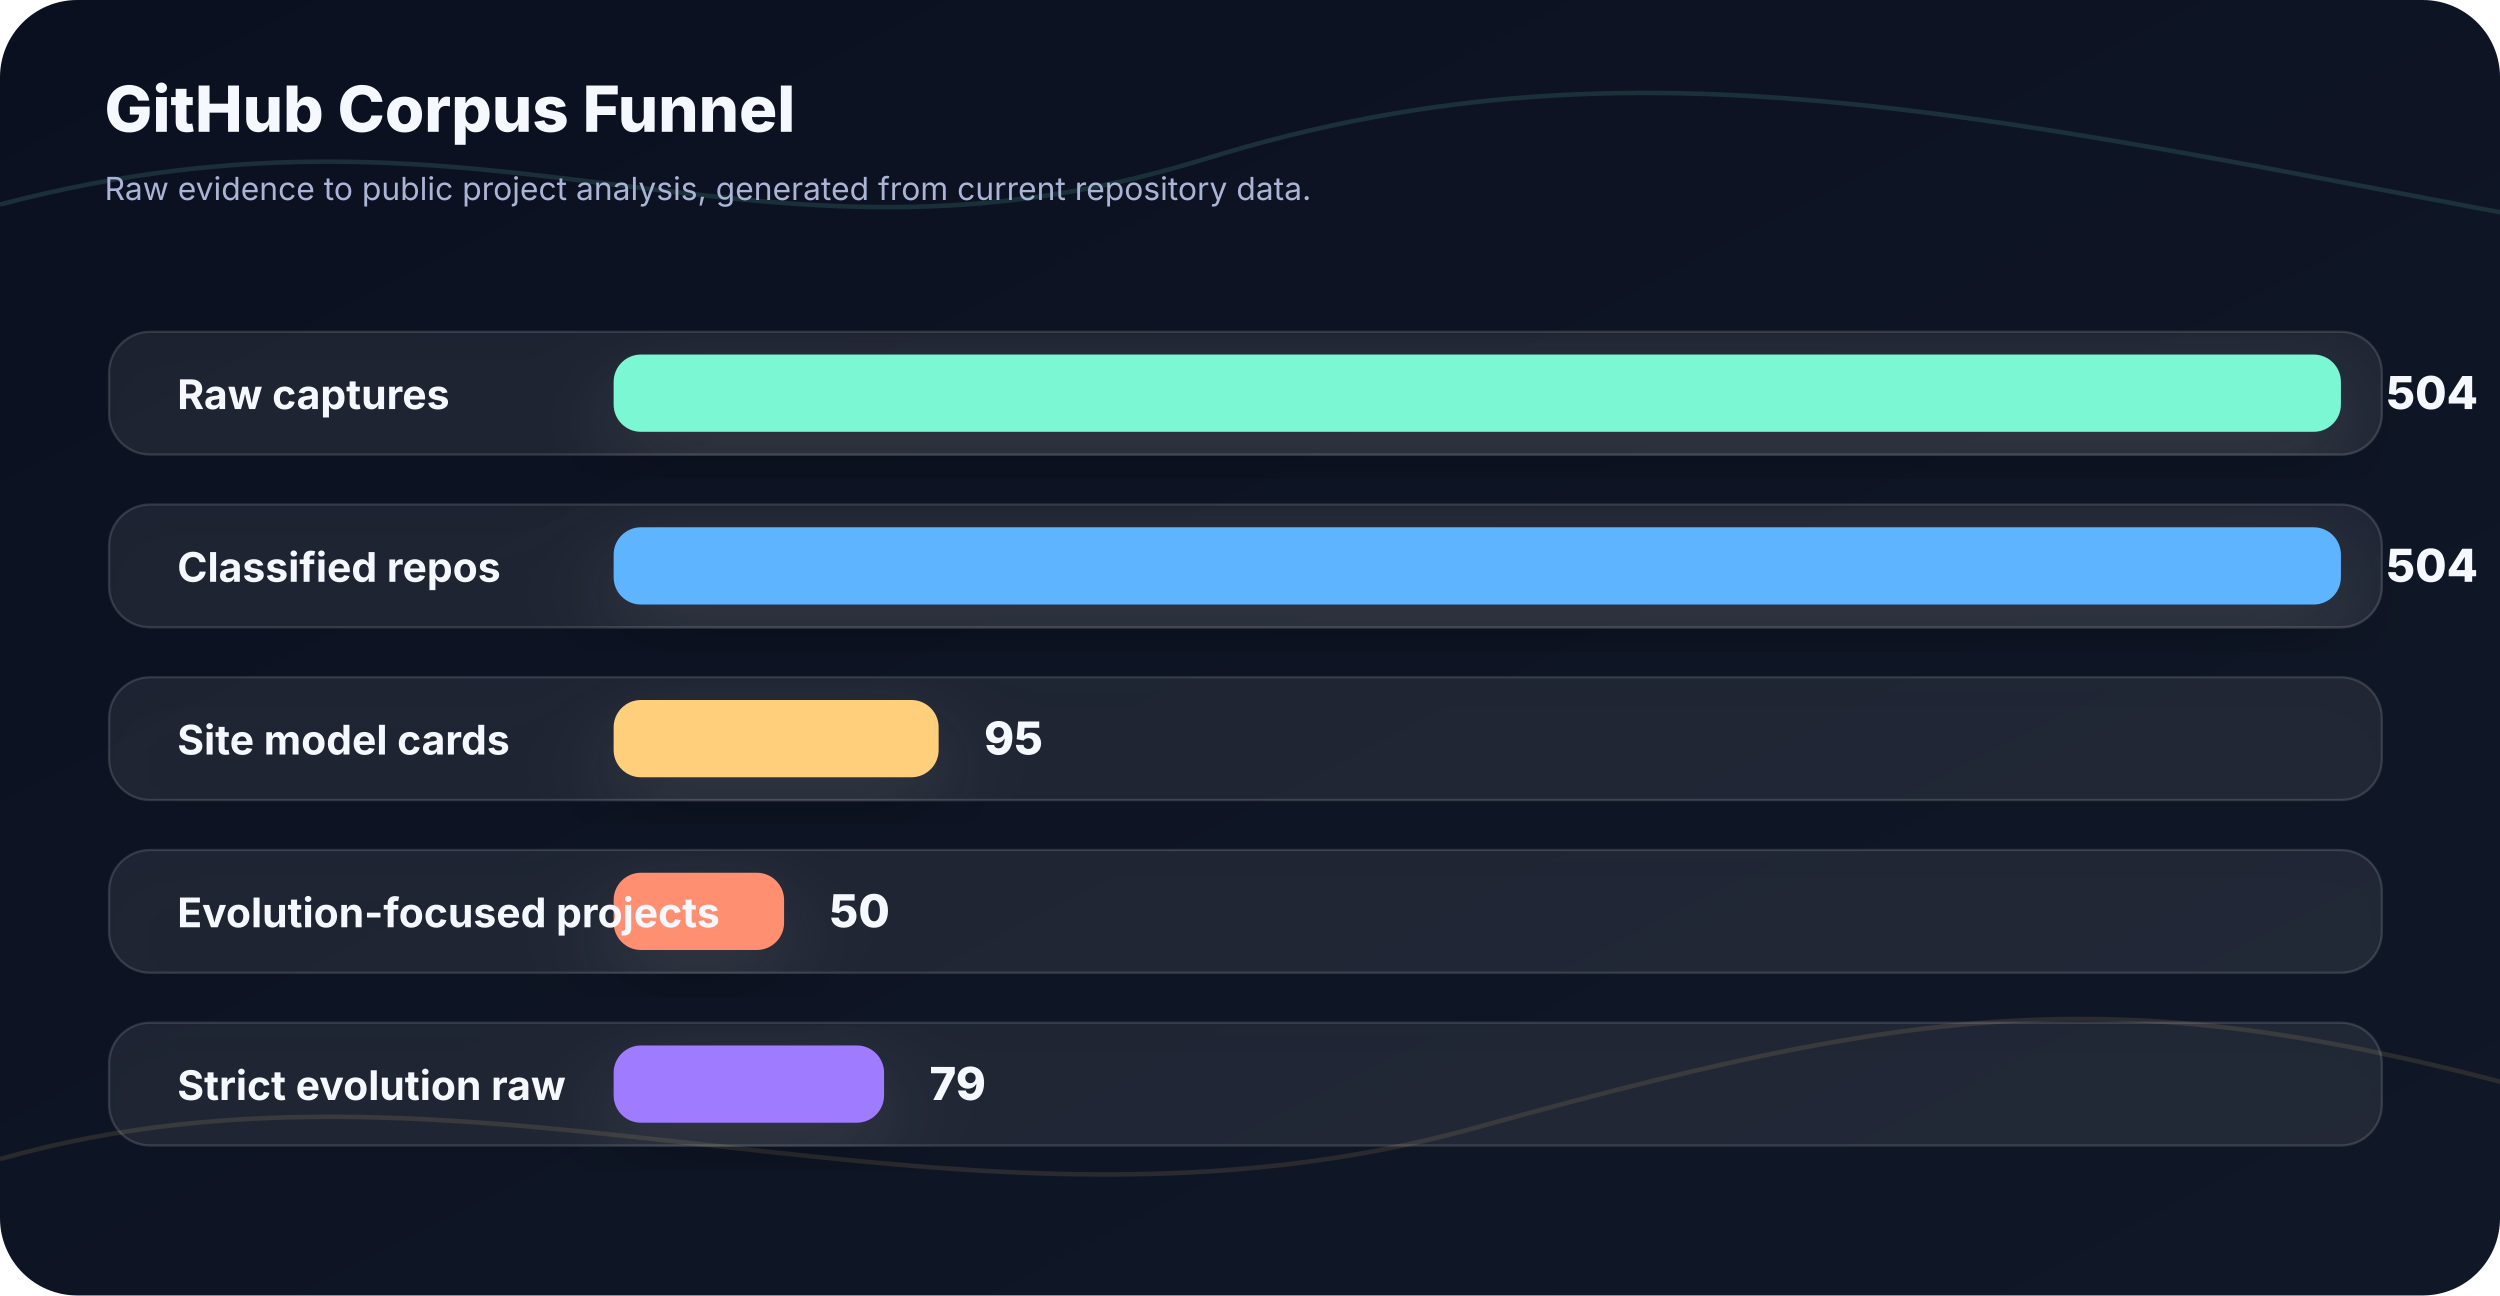
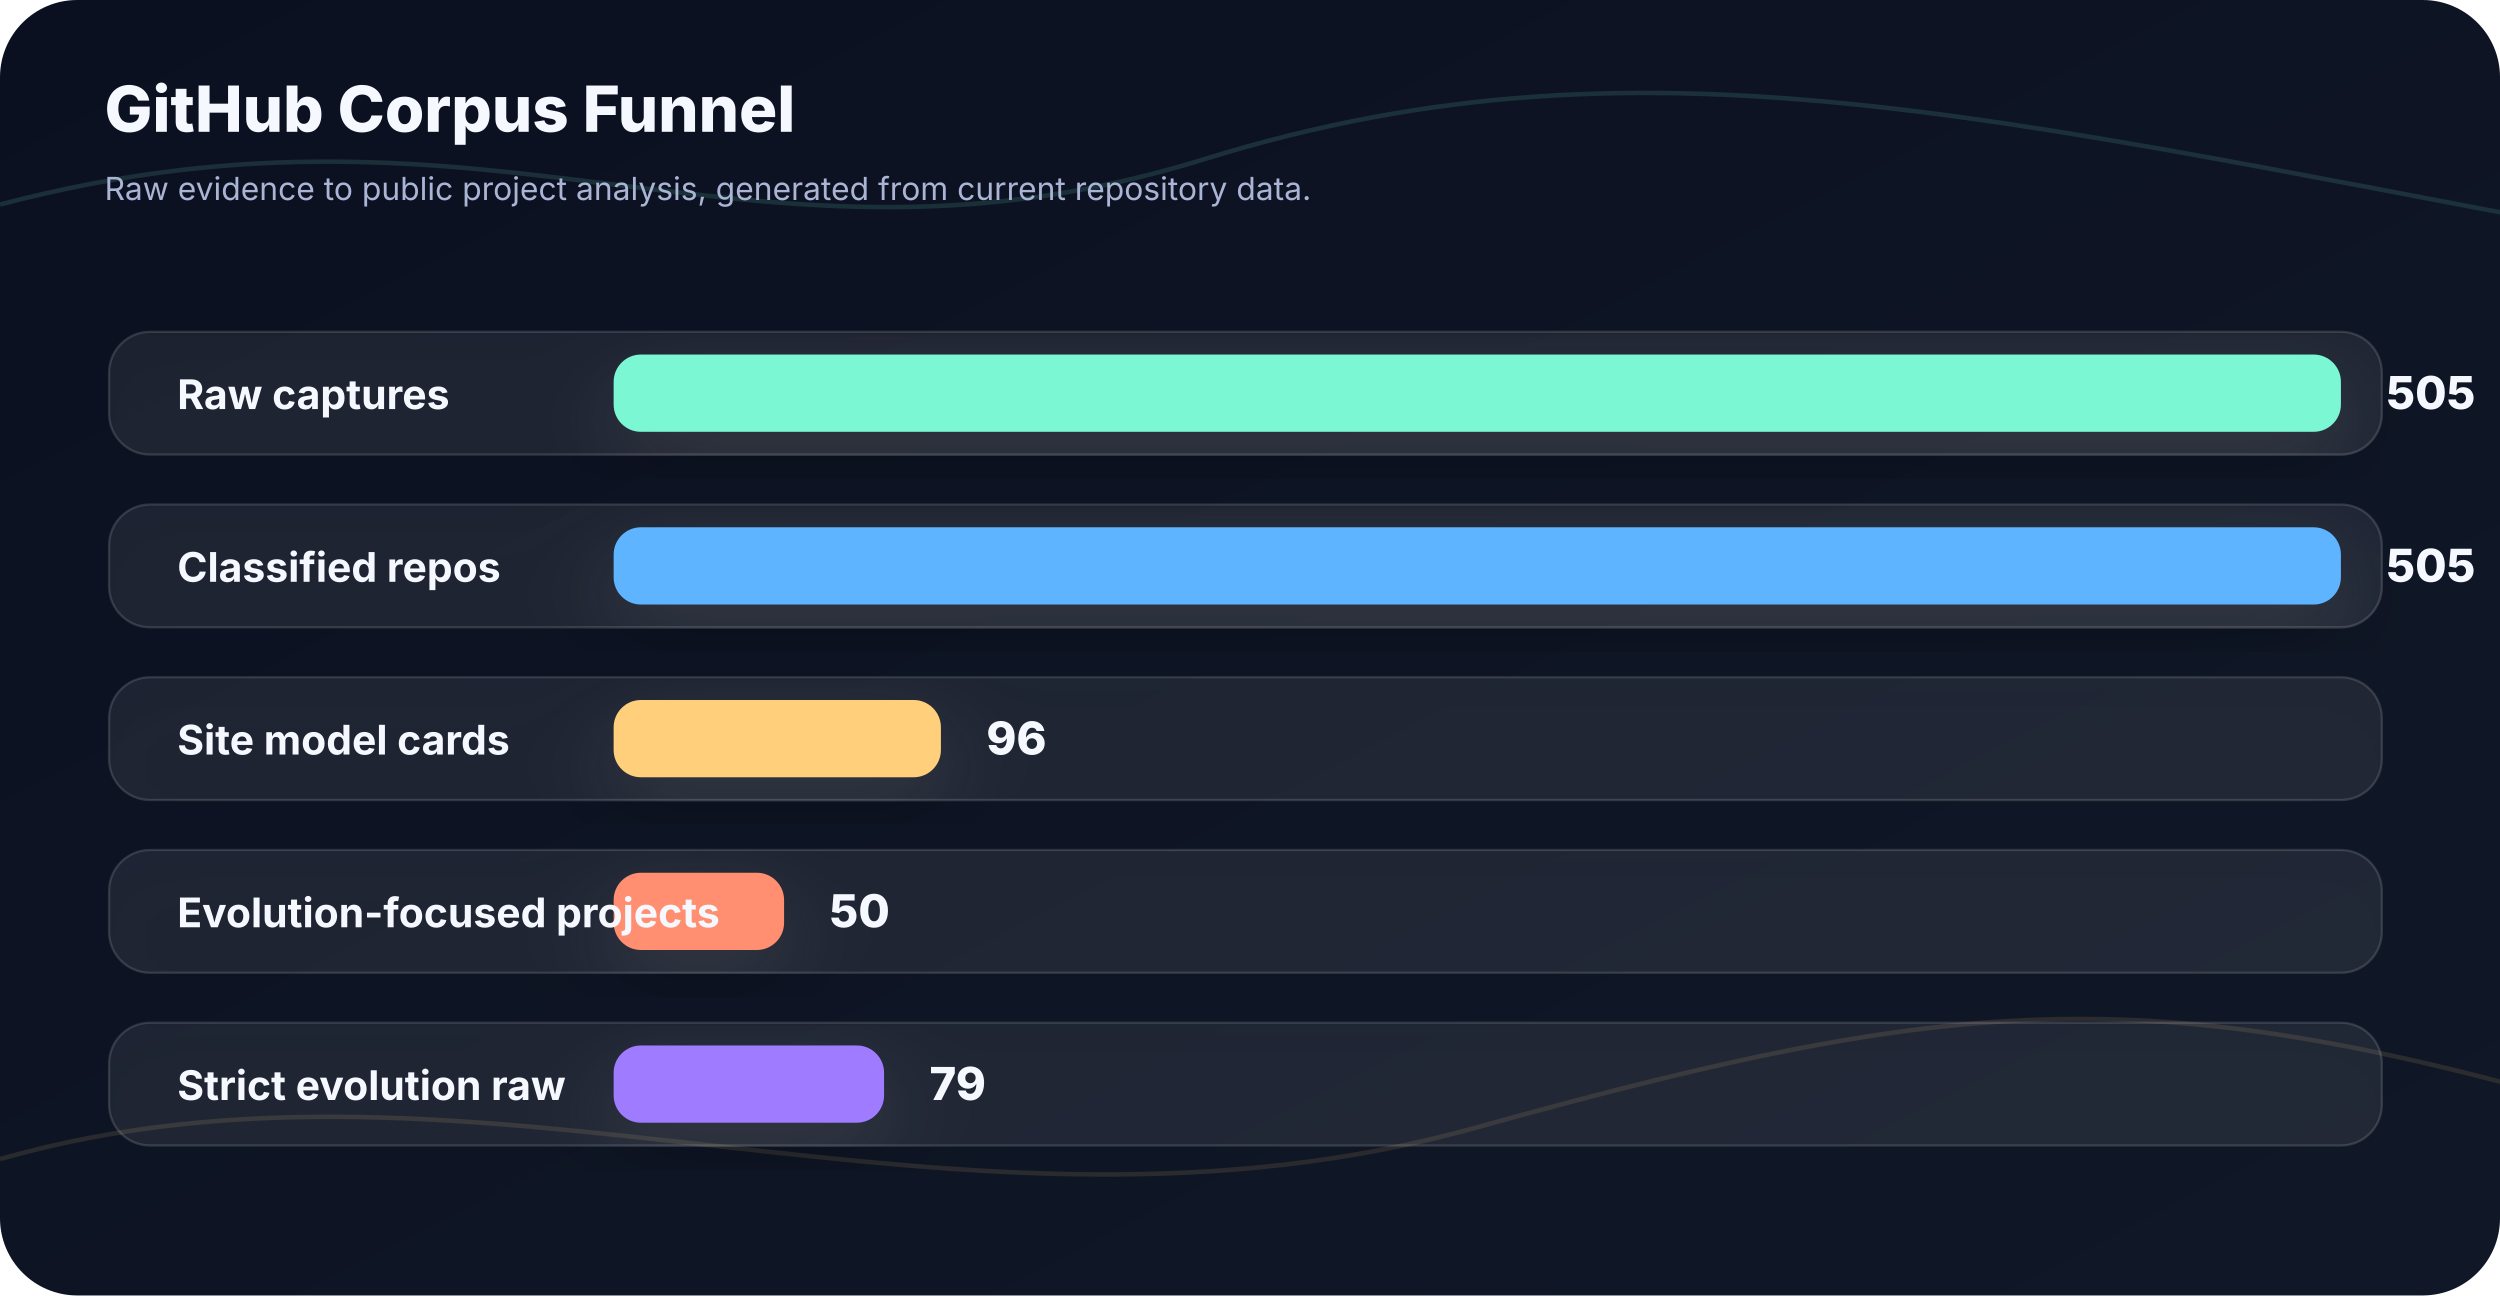
<svg xmlns="http://www.w3.org/2000/svg" width="1100" height="570" viewBox="0 0 1100 570" role="img" aria-labelledby="title desc">
  <defs>
    <linearGradient id="bg" x1="0" x2="1" y1="0" y2="1">
      <stop offset="0" stop-color="#0b1020" />
      <stop offset="1" stop-color="#101827" />
    </linearGradient>
    <linearGradient id="teal" x1="0" x2="1">
      <stop offset="0" stop-color="#7cf7d4" />
      <stop offset="1" stop-color="#5fb4ff" />
    </linearGradient>
    <linearGradient id="amber" x1="0" x2="1">
      <stop offset="0" stop-color="#ffcf7c" />
      <stop offset="1" stop-color="#ff8f70" />
    </linearGradient>
    <filter id="softShadow" x="-20%" y="-20%" width="140%" height="140%">
      <feDropShadow dx="0" dy="12" stdDeviation="18" flood-color="#000000" flood-opacity=".28" />
    </filter>
  </defs>
  <rect width="100%" height="100%" rx="34" fill="url(#bg)" />
  <path d="M0 90 C220 32 330 132 530 70 S890 56 1200 112" fill="none" stroke="#7cf7d4" stroke-opacity=".13" stroke-width="2" />
  <path d="M0 510 C210 450 420 560 650 496 S960 430 1200 505" fill="none" stroke="#ffcf7c" stroke-opacity=".12" stroke-width="2" />
  <text x="46" y="58" font-family="Inter, Arial, sans-serif" font-size="28" font-weight="800" fill="#f6f8ff">GitHub Corpus Funnel</text>
  <text x="46" y="88" font-family="Inter, Arial, sans-serif" font-size="14" fill="#aab4d4">Raw evidence to public project analysis, generated from current repository data.</text>
  <g filter="url(#softShadow)">
    <rect x="48" y="146" width="1000" height="54" rx="18" fill="rgba(255,255,255,.07)" stroke="rgba(255,255,255,.14)" />
    <rect x="270" y="156" width="760" height="34" rx="12" fill="#7cf7d4" />
  </g>
  <text x="78" y="180" font-family="Inter, Arial, sans-serif" font-size="18" font-weight="750" fill="#f6f8ff">Raw captures</text>
-   <text x="1050" y="180" font-family="Inter, Arial, sans-serif" font-size="20" font-weight="800" fill="#f6f8ff">504</text>
+   <text x="1050" y="180" font-family="Inter, Arial, sans-serif" font-size="20" font-weight="800" fill="#f6f8ff">505</text>
  <g filter="url(#softShadow)">
    <rect x="48" y="222" width="1000" height="54" rx="18" fill="rgba(255,255,255,.07)" stroke="rgba(255,255,255,.14)" />
    <rect x="270" y="232" width="760" height="34" rx="12" fill="#5fb4ff" />
  </g>
  <text x="78" y="256" font-family="Inter, Arial, sans-serif" font-size="18" font-weight="750" fill="#f6f8ff">Classified repos</text>
-   <text x="1050" y="256" font-family="Inter, Arial, sans-serif" font-size="20" font-weight="800" fill="#f6f8ff">504</text>
+   <text x="1050" y="256" font-family="Inter, Arial, sans-serif" font-size="20" font-weight="800" fill="#f6f8ff">505</text>
  <g filter="url(#softShadow)">
    <rect x="48" y="298" width="1000" height="54" rx="18" fill="rgba(255,255,255,.07)" stroke="rgba(255,255,255,.14)" />
-     <rect x="270" y="308" width="143" height="34" rx="12" fill="#ffcf7c" />
+     <rect x="270" y="308" width="144" height="34" rx="12" fill="#ffcf7c" />
  </g>
  <text x="78" y="332" font-family="Inter, Arial, sans-serif" font-size="18" font-weight="750" fill="#f6f8ff">Site model cards</text>
-   <text x="433" y="332" font-family="Inter, Arial, sans-serif" font-size="20" font-weight="800" fill="#f6f8ff">95</text>
+   <text x="434" y="332" font-family="Inter, Arial, sans-serif" font-size="20" font-weight="800" fill="#f6f8ff">96</text>
  <g filter="url(#softShadow)">
    <rect x="48" y="374" width="1000" height="54" rx="18" fill="rgba(255,255,255,.07)" stroke="rgba(255,255,255,.14)" />
    <rect x="270" y="384" width="75" height="34" rx="12" fill="#ff8f70" />
  </g>
  <text x="78" y="408" font-family="Inter, Arial, sans-serif" font-size="18" font-weight="750" fill="#f6f8ff">Evolution-focused projects</text>
  <text x="365" y="408" font-family="Inter, Arial, sans-serif" font-size="20" font-weight="800" fill="#f6f8ff">50</text>
  <g filter="url(#softShadow)">
    <rect x="48" y="450" width="1000" height="54" rx="18" fill="rgba(255,255,255,.07)" stroke="rgba(255,255,255,.14)" />
    <rect x="270" y="460" width="119" height="34" rx="12" fill="#9f7cff" />
  </g>
  <text x="78" y="484" font-family="Inter, Arial, sans-serif" font-size="18" font-weight="750" fill="#f6f8ff">Strict evolution raw</text>
  <text x="409" y="484" font-family="Inter, Arial, sans-serif" font-size="20" font-weight="800" fill="#f6f8ff">79</text>
</svg>
